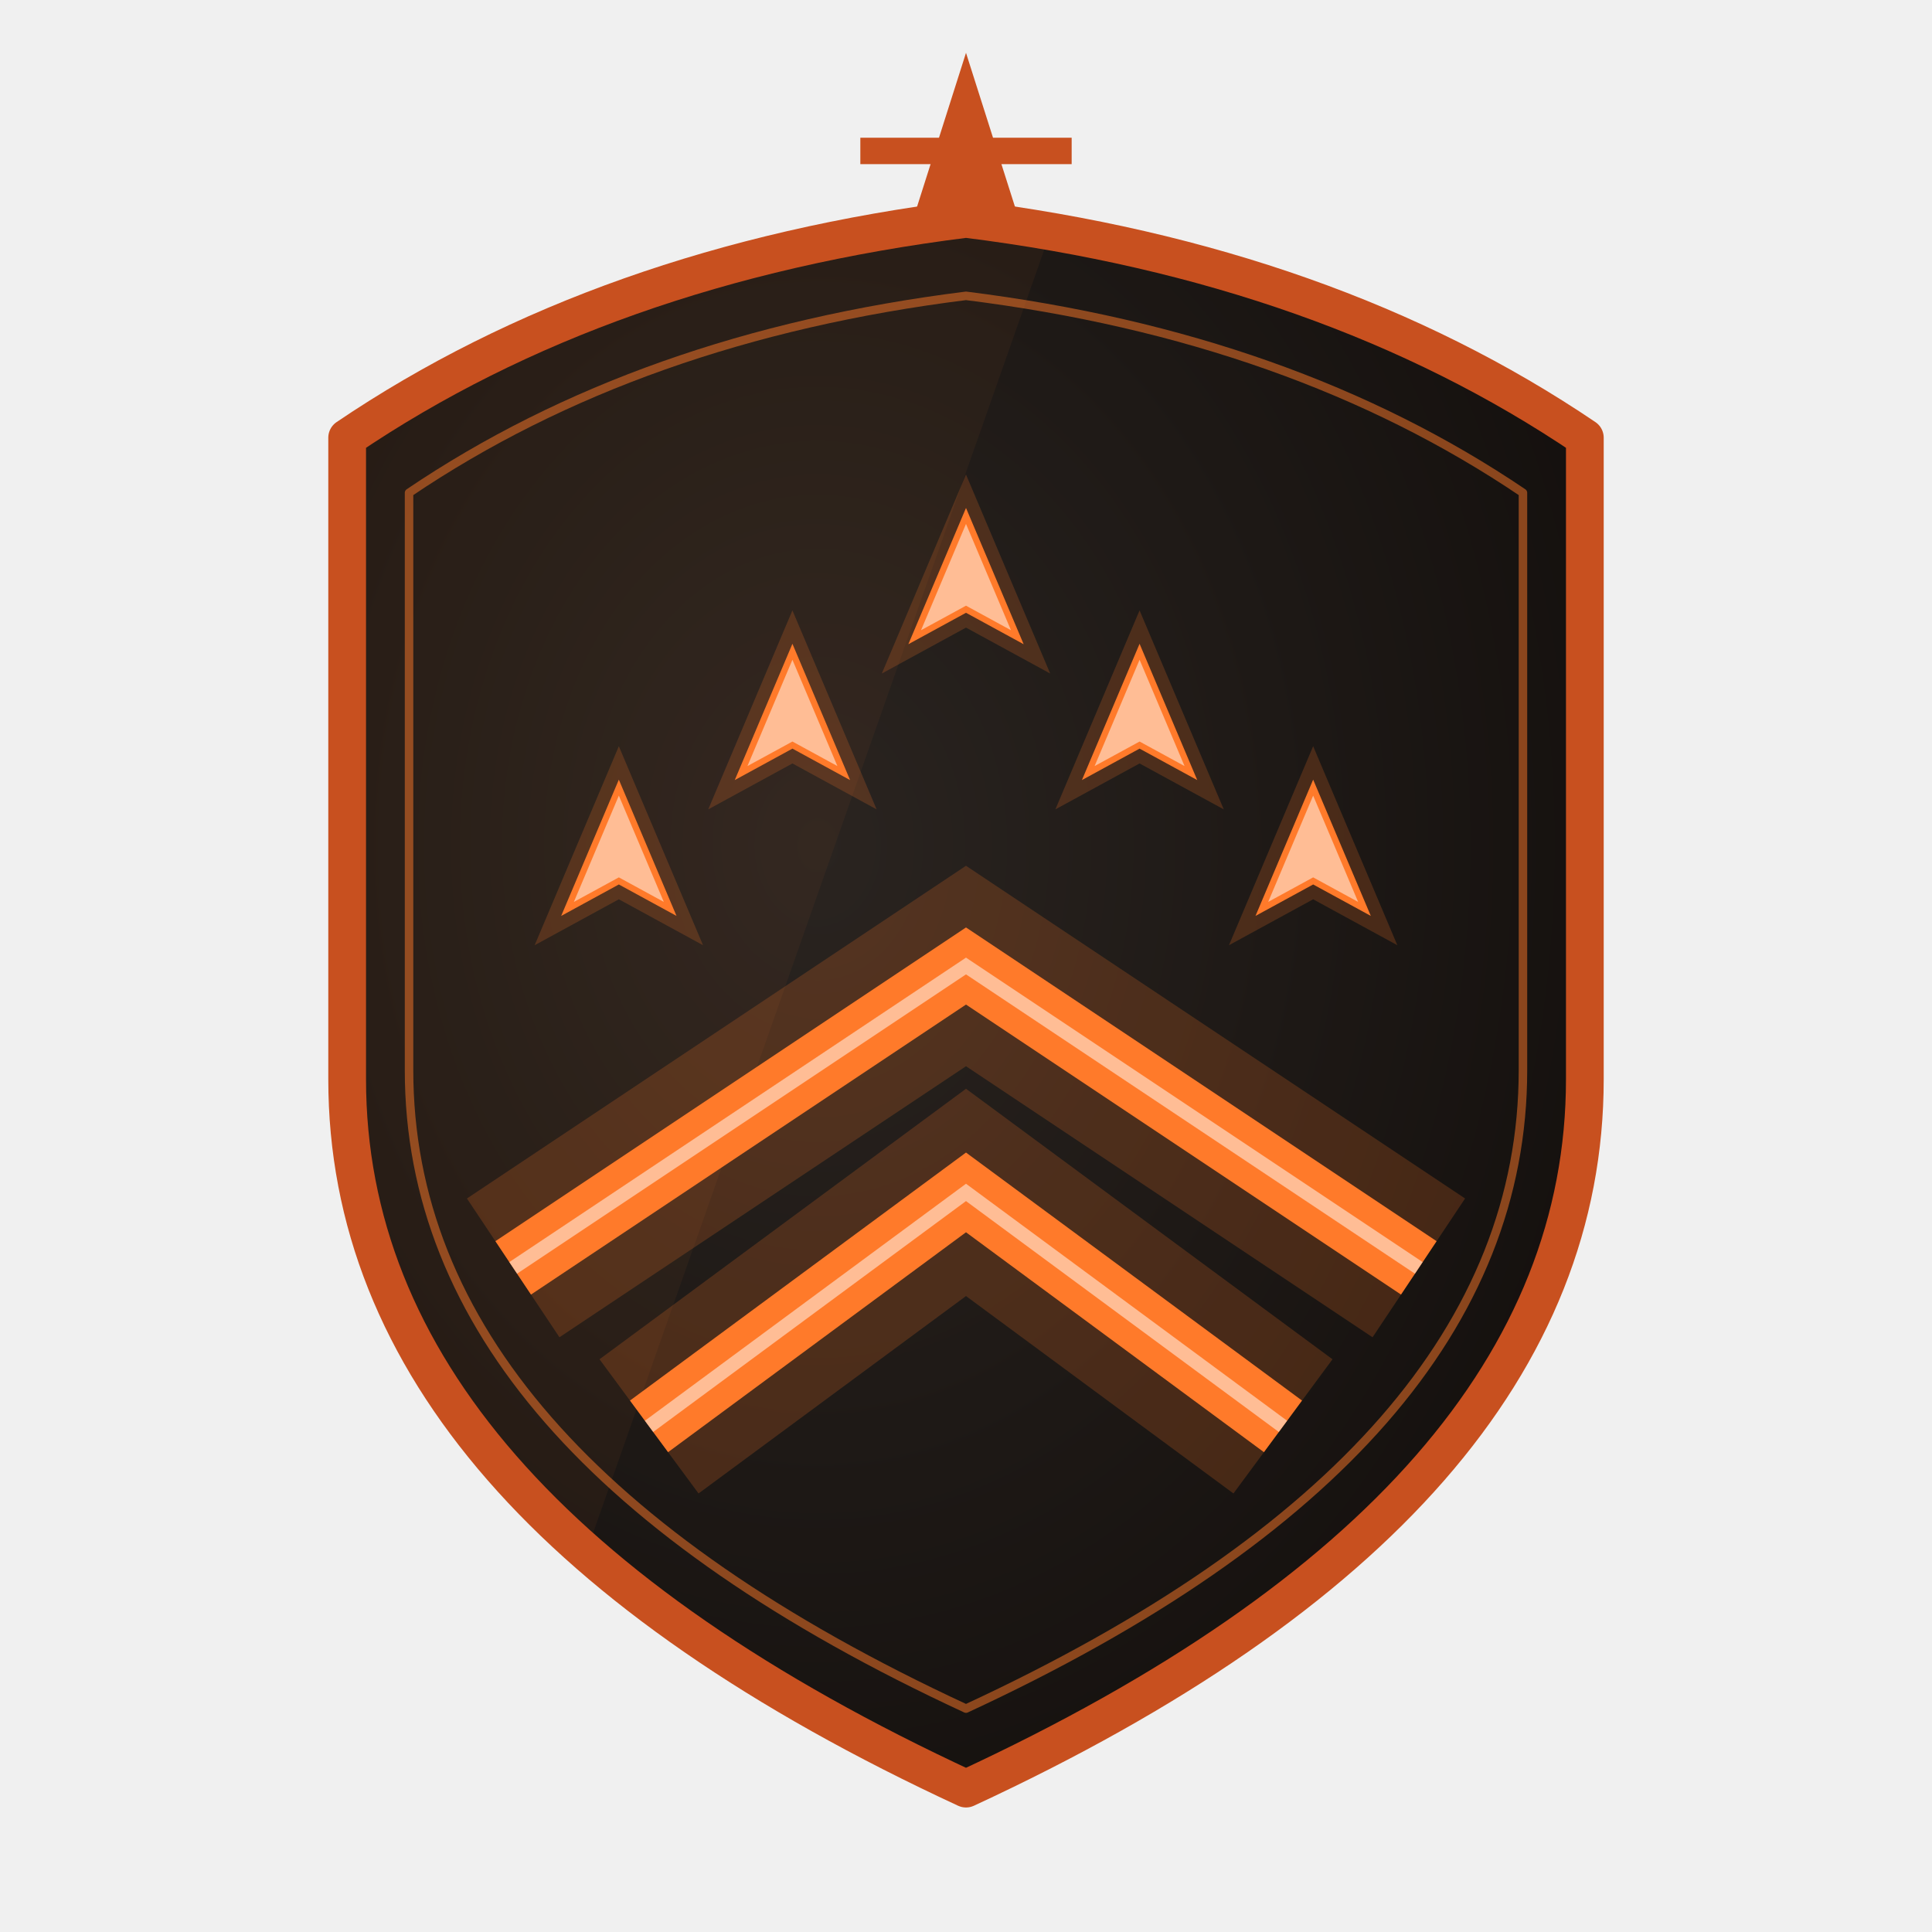
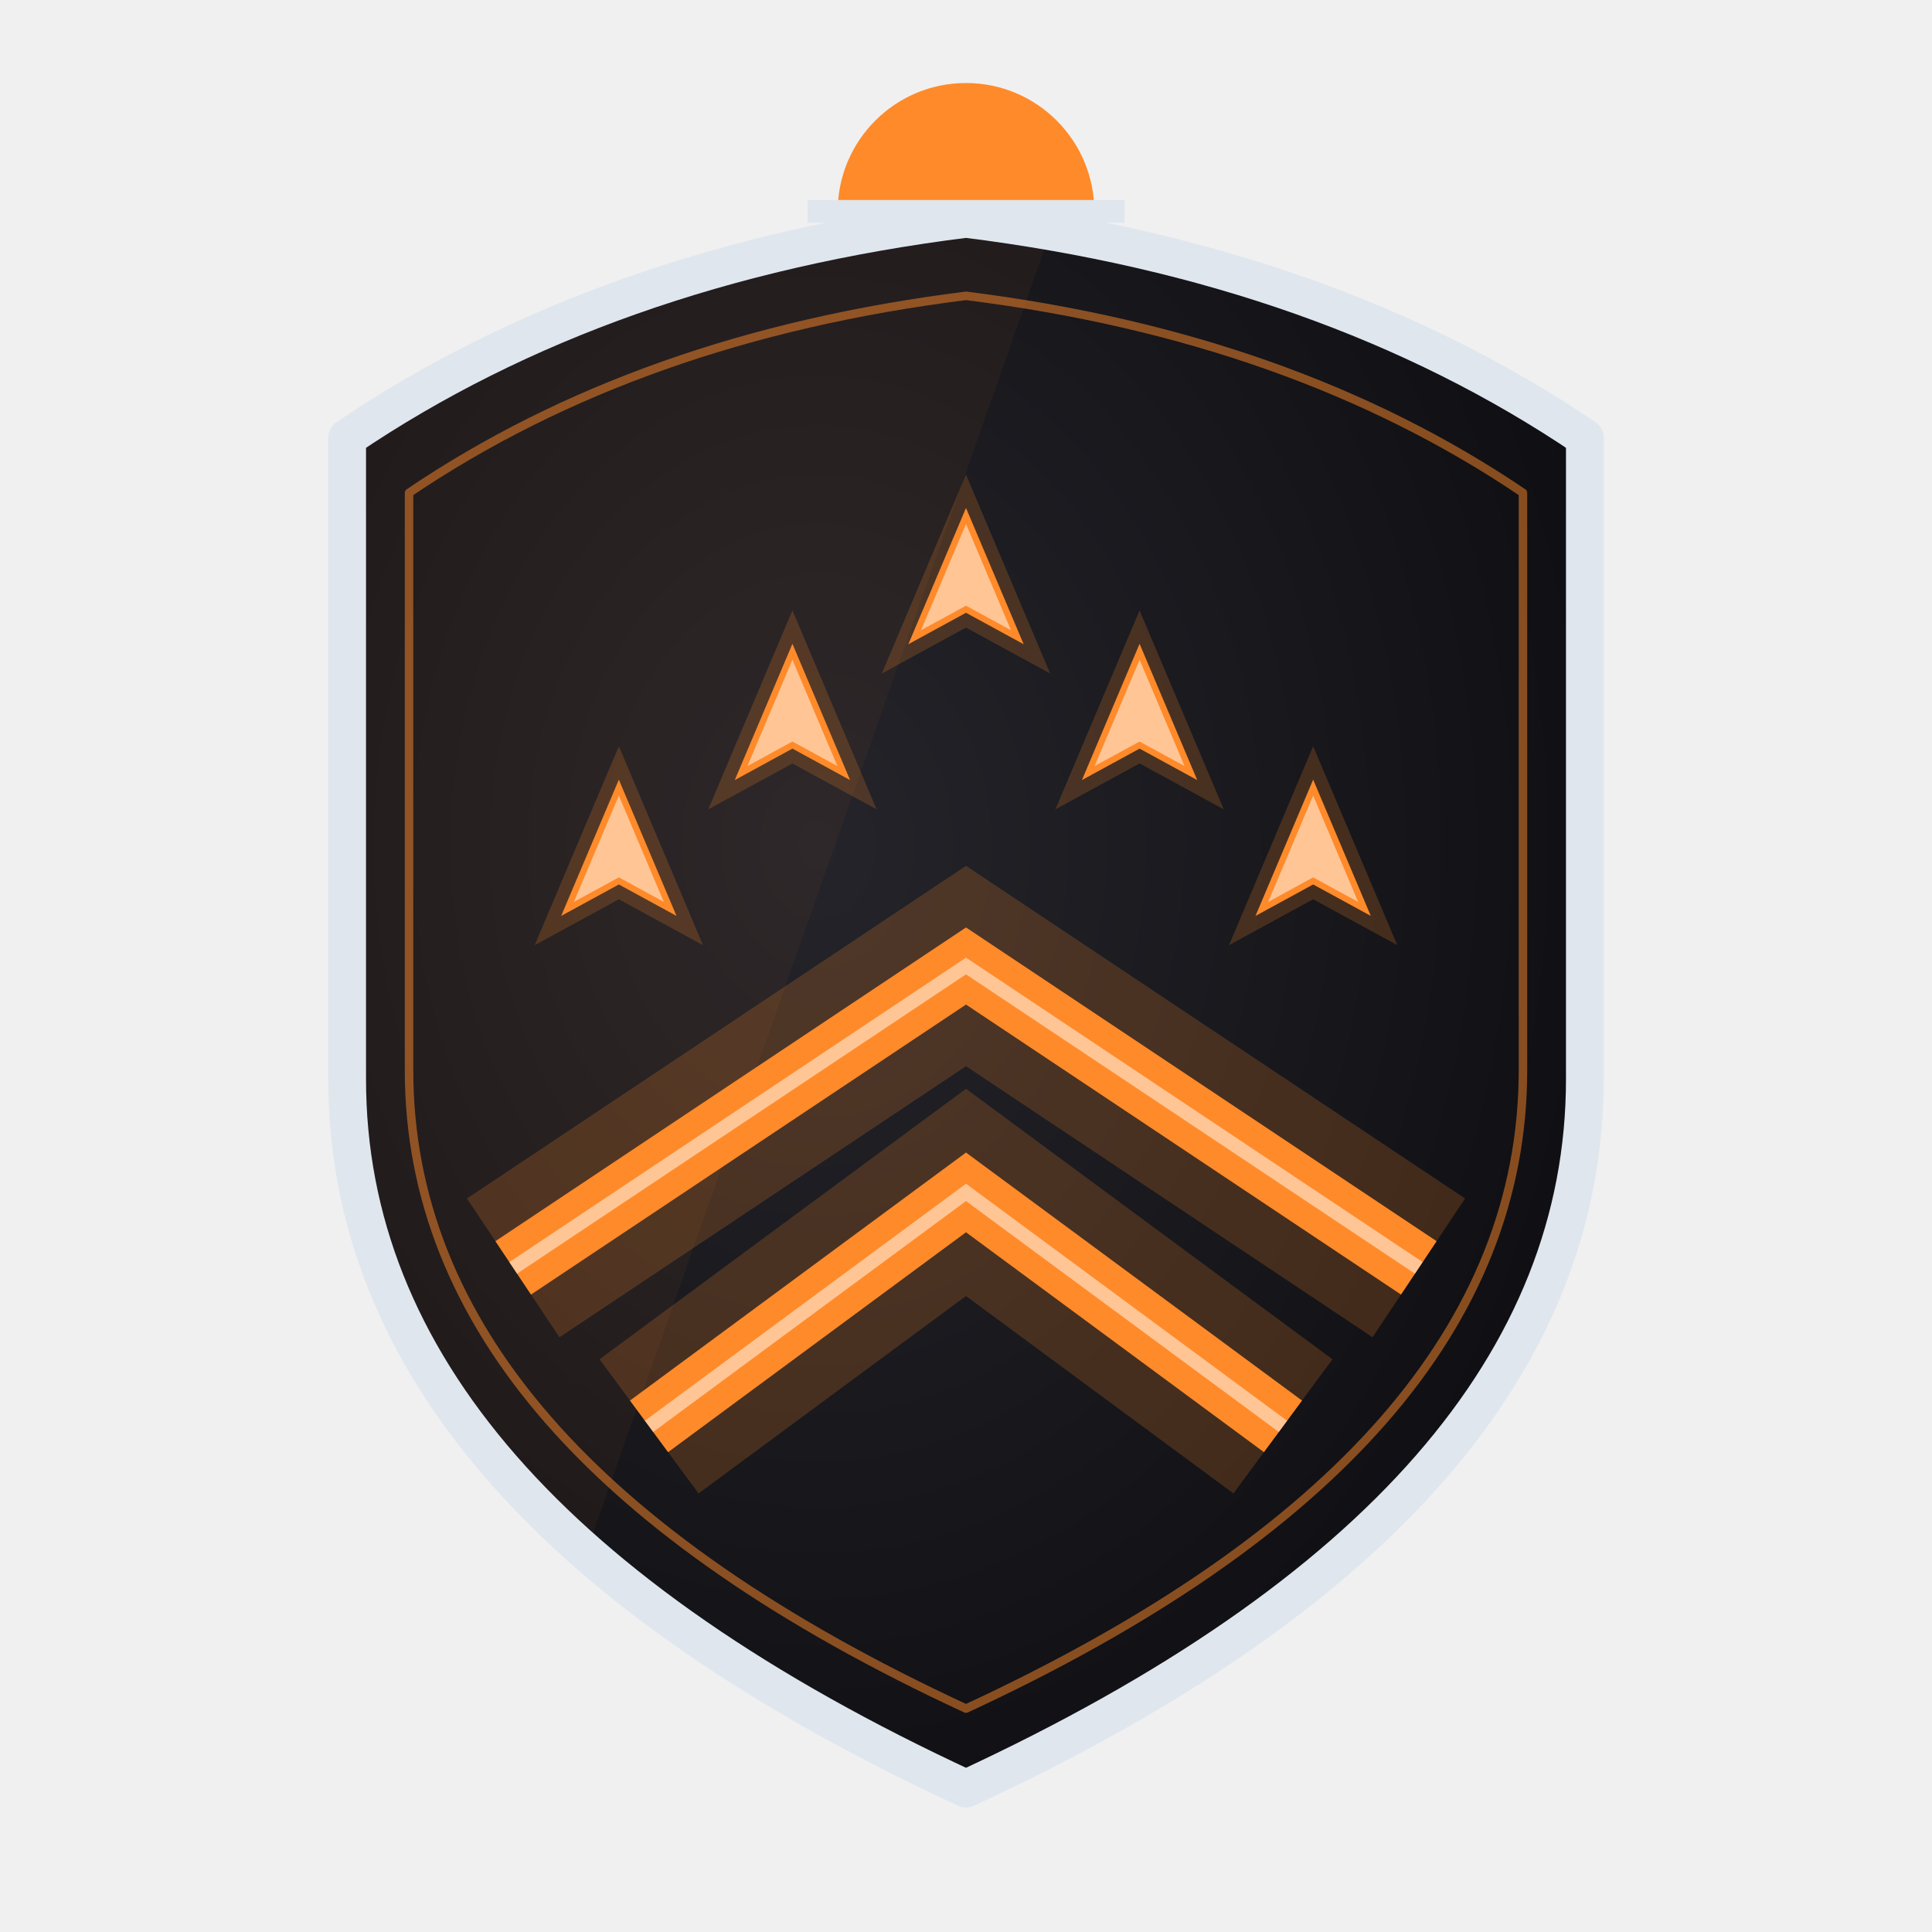
<svg xmlns="http://www.w3.org/2000/svg" width="512" height="512" viewBox="0 0 512 512">
  <defs>
    <radialGradient id="g" cx="0.38" cy="0.4" r="0.75">
-       <stop offset="0" stop-color="#2a2420" />
-       <stop offset="1" stop-color="#120e0c" />
+       <stop offset="0" stop-color="#24242a" />
+       <stop offset="1" stop-color="#0c0c10" />
    </radialGradient>
    <clipPath id="k">
      <path d="M256 58 Q352 70 420 116 L420 286 Q420 398 256 474 Q92 398 92 286 L92 116 Q160 70 256 58 Z" />
    </clipPath>
  </defs>
  <path d="M256 58 Q352 70 420 116 L420 286 Q420 398 256 474 Q92 398 92 286 L92 116 Q160 70 256 58 Z" fill="url(#g)" />
  <g clip-path="url(#k)">
-     <path d="M0 0 L300 0 L120 512 L0 512 Z" fill="#ff7a2a" opacity="0.05" />
+     <path d="M0 0 L300 0 L120 512 L0 512 Z" fill="#ff8a2a" opacity="0.05" />
  </g>
-   <path d="M256 58 Q352 70 420 116 L420 286 Q420 398 256 474 Q92 398 92 286 L92 116 Q160 70 256 58 Z" fill="none" stroke="#c8501f" stroke-width="10" stroke-linejoin="round" />
-   <path d="M256 58 Q352 70 420 116 L420 286 Q420 398 256 474 Q92 398 92 286 L92 116 Q160 70 256 58 Z" fill="none" stroke="#ff7a2a" stroke-width="2.5" opacity="0.5" transform="translate(256 262) scale(0.9) translate(-256 -262)" stroke-linejoin="round" />
-   <path d="M256 14 L270 58 L242 58 Z" fill="#c8501f" />
-   <path d="M228 40 L284 40" stroke="#c8501f" stroke-width="7" />
+   <path d="M256 58 Q352 70 420 116 L420 286 Q420 398 256 474 Q92 398 92 286 L92 116 Q160 70 256 58 Z" fill="none" stroke="#dfe6ee" stroke-width="10" stroke-linejoin="round" />
+   <path d="M256 58 Q352 70 420 116 L420 286 Q420 398 256 474 Q92 398 92 286 L92 116 Q160 70 256 58 Z" fill="none" stroke="#ff8a2a" stroke-width="2.5" opacity="0.5" transform="translate(256 262) scale(0.9) translate(-256 -262)" stroke-linejoin="round" />
+   <path d="M222 56 A34 34 0 0 1 290 56 Z" fill="#ff8a2a" />
+   <path d="M214 56 L298 56" stroke="#dfe6ee" stroke-width="6" />
  <g clip-path="url(#k)">
-     <path d="M136 336 L256 256 L376 336" stroke="#ff7a2a" stroke-width="44.2" stroke-linecap="butt" stroke-linejoin="miter" fill="none" opacity="0.2" />
-     <path d="M172 378 L256 316 L340 378" stroke="#ff7a2a" stroke-width="44.2" stroke-linecap="butt" stroke-linejoin="miter" fill="none" opacity="0.2" />
-     <path d="M256 140 L267 166 L256 160 L245 166 Z" fill="#ff7a2a" opacity="0.2" stroke="#ff7a2a" stroke-width="11.1" stroke-linejoin="miter" />
-     <path d="M210 176 L221 202 L210 196 L199 202 Z" fill="#ff7a2a" opacity="0.2" stroke="#ff7a2a" stroke-width="11.1" stroke-linejoin="miter" />
-     <path d="M302 176 L313 202 L302 196 L291 202 Z" fill="#ff7a2a" opacity="0.2" stroke="#ff7a2a" stroke-width="11.1" stroke-linejoin="miter" />
-     <path d="M164 212 L175 238 L164 232 L153 238 Z" fill="#ff7a2a" opacity="0.2" stroke="#ff7a2a" stroke-width="11.1" stroke-linejoin="miter" />
-     <path d="M348 212 L359 238 L348 232 L337 238 Z" fill="#ff7a2a" opacity="0.2" stroke="#ff7a2a" stroke-width="11.1" stroke-linejoin="miter" />
-     <path d="M136 336 L256 256 L376 336" stroke="#ff7a2a" stroke-width="17" stroke-linecap="butt" stroke-linejoin="miter" fill="none" />
-     <path d="M172 378 L256 316 L340 378" stroke="#ff7a2a" stroke-width="17" stroke-linecap="butt" stroke-linejoin="miter" fill="none" />
-     <path d="M256 140 L267 166 L256 160 L245 166 Z" fill="#ff7a2a" stroke="#ff7a2a" stroke-width="4.2" stroke-linejoin="miter" />
-     <path d="M210 176 L221 202 L210 196 L199 202 Z" fill="#ff7a2a" stroke="#ff7a2a" stroke-width="4.2" stroke-linejoin="miter" />
-     <path d="M302 176 L313 202 L302 196 L291 202 Z" fill="#ff7a2a" stroke="#ff7a2a" stroke-width="4.2" stroke-linejoin="miter" />
-     <path d="M164 212 L175 238 L164 232 L153 238 Z" fill="#ff7a2a" stroke="#ff7a2a" stroke-width="4.2" stroke-linejoin="miter" />
-     <path d="M348 212 L359 238 L348 232 L337 238 Z" fill="#ff7a2a" stroke="#ff7a2a" stroke-width="4.2" stroke-linejoin="miter" />
+     <path d="M136 336 L256 256 L376 336" stroke="#ff8a2a" stroke-width="44.2" stroke-linecap="butt" stroke-linejoin="miter" fill="none" opacity="0.2" />
+     <path d="M172 378 L256 316 L340 378" stroke="#ff8a2a" stroke-width="44.2" stroke-linecap="butt" stroke-linejoin="miter" fill="none" opacity="0.2" />
+     <path d="M256 140 L267 166 L256 160 L245 166 Z" fill="#ff8a2a" opacity="0.2" stroke="#ff8a2a" stroke-width="11.1" stroke-linejoin="miter" />
+     <path d="M210 176 L221 202 L210 196 L199 202 Z" fill="#ff8a2a" opacity="0.2" stroke="#ff8a2a" stroke-width="11.1" stroke-linejoin="miter" />
+     <path d="M302 176 L313 202 L302 196 L291 202 Z" fill="#ff8a2a" opacity="0.2" stroke="#ff8a2a" stroke-width="11.1" stroke-linejoin="miter" />
+     <path d="M164 212 L175 238 L164 232 L153 238 Z" fill="#ff8a2a" opacity="0.2" stroke="#ff8a2a" stroke-width="11.1" stroke-linejoin="miter" />
+     <path d="M348 212 L359 238 L348 232 L337 238 Z" fill="#ff8a2a" opacity="0.2" stroke="#ff8a2a" stroke-width="11.1" stroke-linejoin="miter" />
+     <path d="M136 336 L256 256 L376 336" stroke="#ff8a2a" stroke-width="17" stroke-linecap="butt" stroke-linejoin="miter" fill="none" />
+     <path d="M172 378 L256 316 L340 378" stroke="#ff8a2a" stroke-width="17" stroke-linecap="butt" stroke-linejoin="miter" fill="none" />
+     <path d="M256 140 L267 166 L256 160 L245 166 Z" fill="#ff8a2a" stroke="#ff8a2a" stroke-width="4.2" stroke-linejoin="miter" />
+     <path d="M210 176 L221 202 L210 196 L199 202 Z" fill="#ff8a2a" stroke="#ff8a2a" stroke-width="4.2" stroke-linejoin="miter" />
+     <path d="M302 176 L313 202 L302 196 L291 202 Z" fill="#ff8a2a" stroke="#ff8a2a" stroke-width="4.2" stroke-linejoin="miter" />
+     <path d="M164 212 L175 238 L164 232 L153 238 Z" fill="#ff8a2a" stroke="#ff8a2a" stroke-width="4.2" stroke-linejoin="miter" />
+     <path d="M348 212 L359 238 L348 232 L337 238 Z" fill="#ff8a2a" stroke="#ff8a2a" stroke-width="4.2" stroke-linejoin="miter" />
    <path d="M136 336 L256 256 L376 336" stroke="#ffffff" stroke-width="3.7" stroke-linecap="butt" stroke-linejoin="miter" fill="none" opacity="0.5" />
    <path d="M172 378 L256 316 L340 378" stroke="#ffffff" stroke-width="3.7" stroke-linecap="butt" stroke-linejoin="miter" fill="none" opacity="0.5" />
    <path d="M256 140 L267 166 L256 160 L245 166 Z" fill="#ffffff" opacity="0.5" stroke="#ffffff" stroke-width="0.9" stroke-linejoin="miter" />
    <path d="M210 176 L221 202 L210 196 L199 202 Z" fill="#ffffff" opacity="0.5" stroke="#ffffff" stroke-width="0.9" stroke-linejoin="miter" />
    <path d="M302 176 L313 202 L302 196 L291 202 Z" fill="#ffffff" opacity="0.5" stroke="#ffffff" stroke-width="0.9" stroke-linejoin="miter" />
    <path d="M164 212 L175 238 L164 232 L153 238 Z" fill="#ffffff" opacity="0.5" stroke="#ffffff" stroke-width="0.9" stroke-linejoin="miter" />
    <path d="M348 212 L359 238 L348 232 L337 238 Z" fill="#ffffff" opacity="0.5" stroke="#ffffff" stroke-width="0.9" stroke-linejoin="miter" />
  </g>
</svg>
